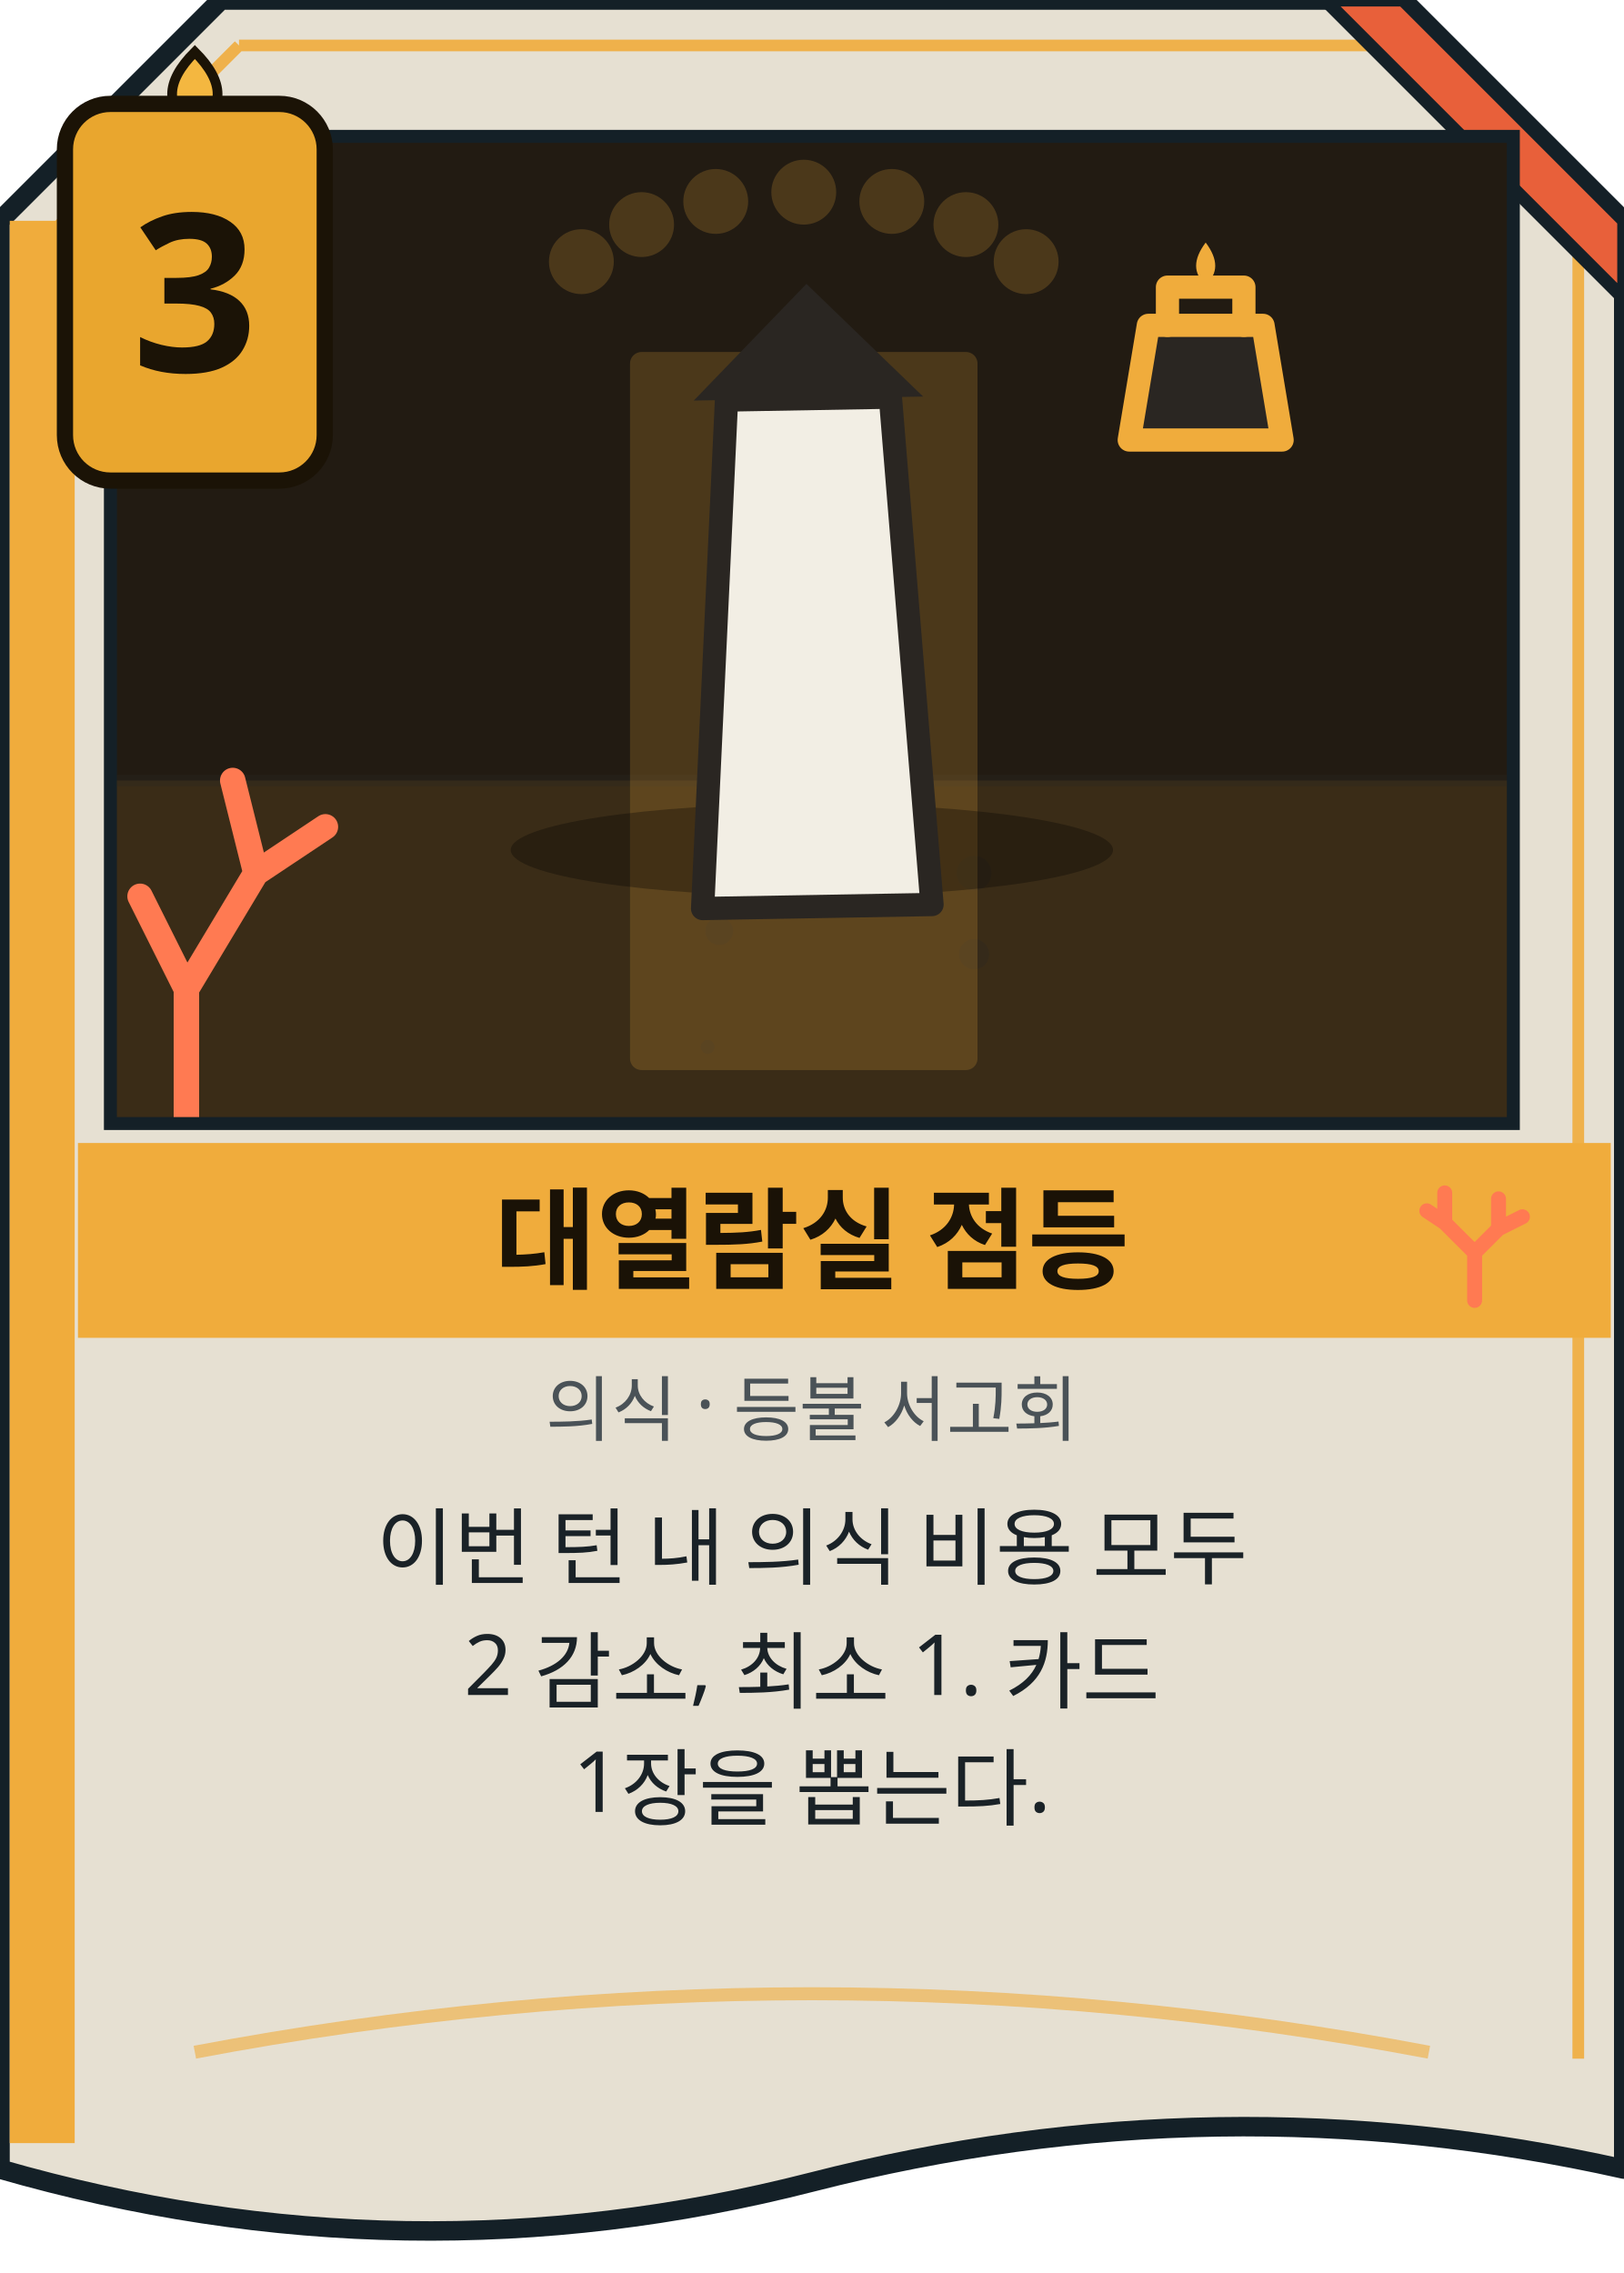
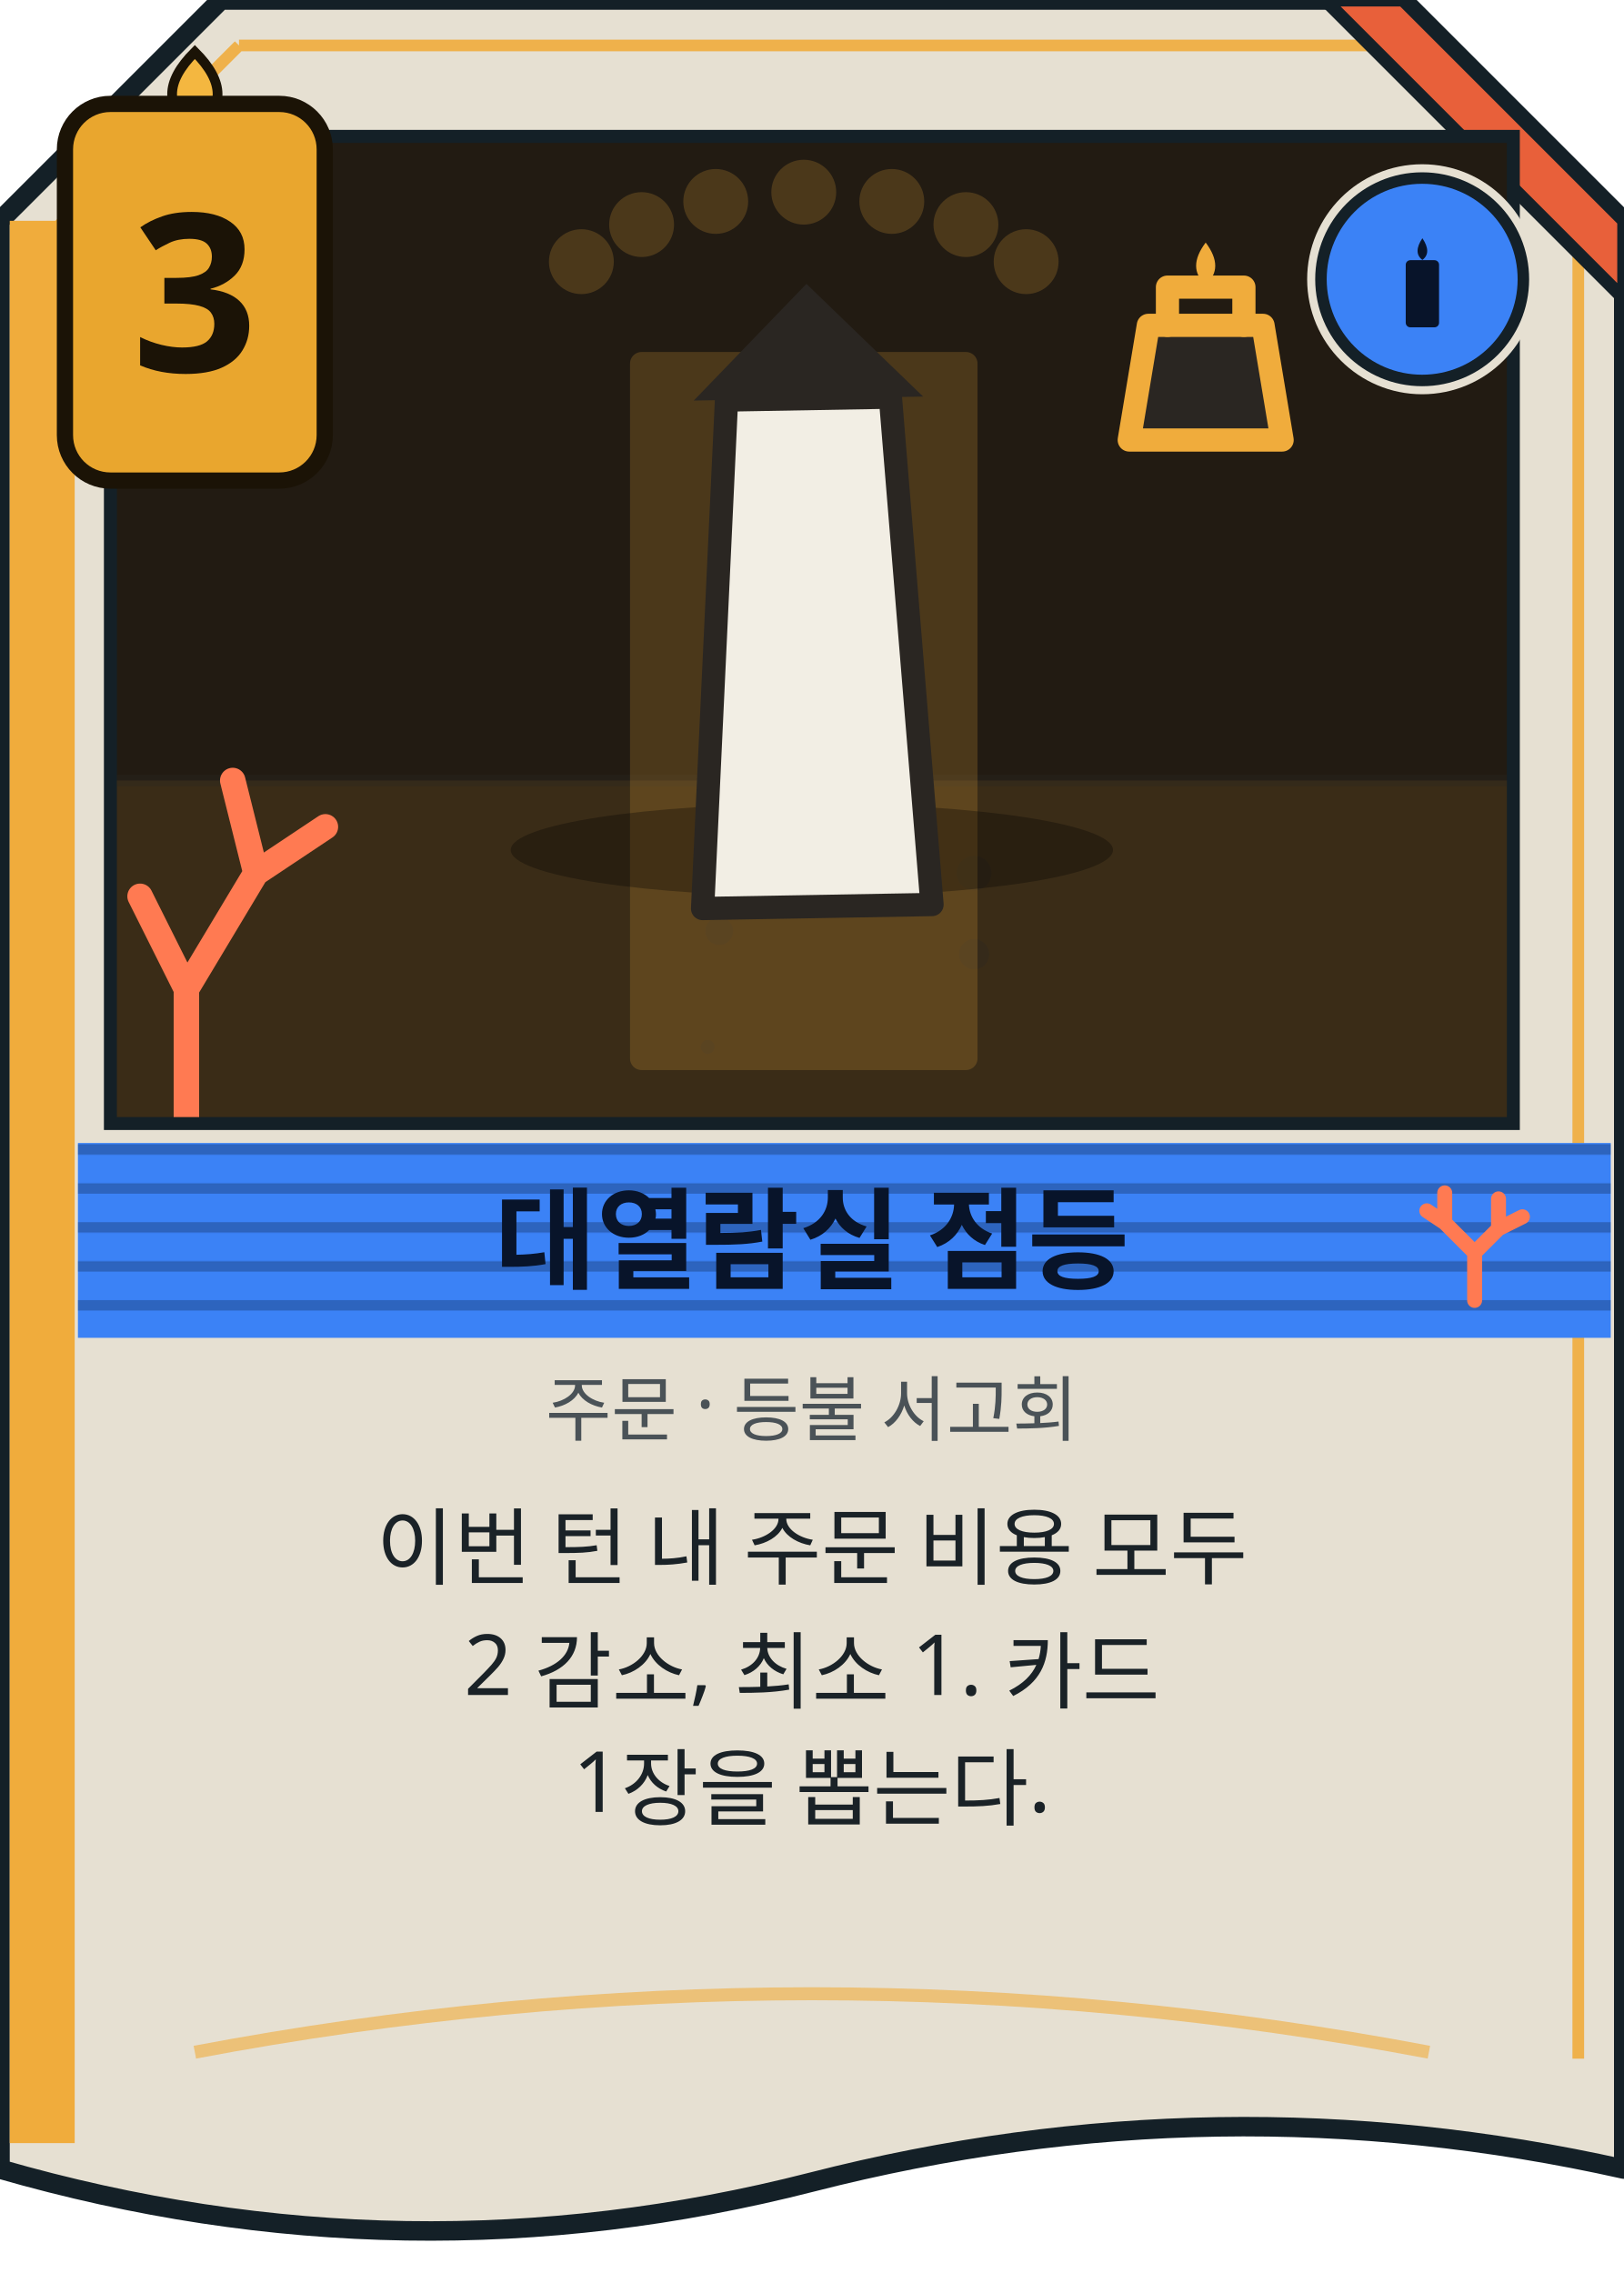
<svg xmlns="http://www.w3.org/2000/svg" viewBox="0 0 250 350" width="250" height="350">
  <path d="M34 0H216L250 34V334Q187.5 320 125 336T0 334V34Z" fill="#E6E0D2" stroke="#142027" stroke-width="3" stroke-linejoin="round" />
  <path d="M36.8 7H213.2L243 36.8V317M7 317V36.8L36.8 7" fill="none" stroke="#F0AC3C" stroke-opacity="0.9" stroke-width="1.8" />
  <rect x="1.5" y="34" width="10" height="296" fill="#F0AC3C" />
  <path d="M204 0H216L250 34V46Z" fill="#E8603A" stroke="#142027" stroke-width="2" />
  <rect x="16" y="20" width="218" height="154" fill="#142027" />
  <svg x="18" y="22" width="214" height="150" viewBox="0 0 120 90" preserveAspectRatio="xMidYMid slice" overflow="hidden">
    <rect width="120" height="90" fill="#221B12" />
    <path d="M0 58H120V90H0Z" fill="#F0AC3C" fill-opacity=".12" />
    <path d="M0 58H120" stroke="#2A2622" stroke-opacity=".35" stroke-width="1" />
    <circle cx="74" cy="73" r="1.3" fill="#2A2622" fill-opacity=".3" />
    <circle cx="53" cy="67" r="1.6" fill="#2A2622" fill-opacity=".3" />
    <circle cx="74" cy="66" r="1.5" fill="#2A2622" fill-opacity=".3" />
    <circle cx="51" cy="81" r="0.6" fill="#2A2622" fill-opacity=".3" />
    <circle cx="52" cy="71" r="1.2" fill="#2A2622" fill-opacity=".3" />
    <circle cx="56" cy="67" r="1.3" fill="#2A2622" fill-opacity=".3" />
    <g opacity=".2">
      <g transform="translate(59.3 44.0) rotate(0) scale(40.0)" stroke-width="0.050" stroke-linejoin="round" stroke-linecap="round">
        <path d="M-.35-.55H.35V.95H-.35Z" fill="#F0AC3C" stroke="#F0AC3C" />
        <g fill="#F0AC3C">
          <circle cx="-0.48" cy="-0.77" r=".07" />
          <circle cx="-0.35" cy="-0.85" r=".07" />
          <circle cx="-0.19" cy="-0.90" r=".07" />
          <circle cx="0.00" cy="-0.92" r=".07" />
          <circle cx="0.19" cy="-0.90" r=".07" />
          <circle cx="0.35" cy="-0.85" r=".07" />
          <circle cx="0.48" cy="-0.77" r=".07" />
        </g>
      </g>
    </g>
    <ellipse cx="60" cy="64" rx="26" ry="4" fill="#000" fill-opacity=".3" />
    <g transform="translate(60.0 42.0) rotate(-1) scale(28.3)" stroke-width="0.071" stroke-linejoin="round" stroke-linecap="round">
      <path d="M-.35.95L-.25-.6H.25L.35.95Z" fill="#F2EEE4" stroke="#2A2622" />
      <path d="M-.35-.6H.35L0-.95Z" fill="#2A2622" />
    </g>
    <g transform="translate(94.0 22.0) rotate(0) scale(11.0)" stroke-width="0.182" stroke-linejoin="round" stroke-linecap="round">
      <path d="M-.45-.3H.45L.6.6H-.6Z" fill="#2A2622" stroke="#F0AC3C" />
      <path d="M-.3-.3V-.6H.3V-.3" fill="none" stroke="#F0AC3C" />
      <path d="M0-.95Q.15-.75 0-.62Q-.15-.75 0-.95Z" fill="#F0AC3C" />
    </g>
    <path d="M6 90V76L2 68M6 76L12 66L10 58M12 66L18 62" fill="none" stroke="#FF7A52" stroke-width="2.2" stroke-linecap="round" />
  </svg>
-   <rect x="12" y="176" width="236" height="30" fill="#F0AC3C" />
-   <text x="125" y="197.12" text-anchor="middle" font-size="17" font-weight="700" fill="#1A1206" font-family="'Noto Sans KR','Malgun Gothic','Apple SD Gothic Neo',system-ui,sans-serif">대열람실 점등</text>
+   <defs>
+     <pattern id="pat-draw" width="12" height="12" patternUnits="userSpaceOnUse">
+       <g opacity="0.28">
+         <path d="M0 3H12M0 9H12" stroke="#08142A" stroke-width="1.6" />
+       </g>
+     </pattern>
+   </defs>
+   <rect x="12" y="176" width="236" height="30" fill="#3B82F6" />
+   <rect x="12" y="176" width="236" height="30" fill="url(#pat-draw)" />
+   <text x="125" y="197.12" text-anchor="middle" font-size="17" font-weight="700" fill="#08142A" font-family="'Noto Sans KR','Malgun Gothic','Apple SD Gothic Neo',system-ui,sans-serif">대열람실 점등</text>
+   <g transform="translate(202 26) scale(0.7083333)">
+     <path d="M24 2A22 22 0 1 1 23.9 2Z" fill="none" stroke="#E6E0D2" stroke-width="6" stroke-linejoin="round" />
+     <path d="M24 2A22 22 0 1 1 23.9 2Z" fill="#3B82F6" stroke="#142027" stroke-width="2.5" stroke-linejoin="round" />
+     <g transform="translate(24.0 24.0) rotate(0) scale(10.5)" stroke-width="0.190" stroke-linejoin="round" stroke-linecap="round">
+       <rect x="-.25" y="-.3" width=".5" height="1.2" fill="#08142A" stroke="#08142A" />
+       <path d="M0-.85Q.2-.55 0-.4Q-.2-.55 0-.85Z" fill="#08142A" />
+     </g>
+   </g>
  <g transform="translate(216 180) scale(.46)">
    <path d="M24 44V28M24 28L14 18V8M24 28L32 20L32 10M14 18L8 14M32 20L40 16" fill="none" stroke="#FF7A52" stroke-width="5" stroke-linecap="round" stroke-linejoin="round" />
  </g>
-   <text x="125" y="221" text-anchor="middle" font-size="11" fill="#4A5257" font-family="'Noto Sans KR','Malgun Gothic','Apple SD Gothic Neo',system-ui,sans-serif">의식 · 등불 서고회</text>
-   <text x="125" y="243" text-anchor="middle" font-size="13" fill="#1A2227" font-family="'Noto Sans KR','Malgun Gothic','Apple SD Gothic Neo',system-ui,sans-serif">이번 턴 내 의식 비용 모두</text>
+   <text x="125" y="221" text-anchor="middle" font-size="11" fill="#4A5257" font-family="'Noto Sans KR','Malgun Gothic','Apple SD Gothic Neo',system-ui,sans-serif">주문 · 등불 서고회</text>
+   <text x="125" y="243" text-anchor="middle" font-size="13" fill="#1A2227" font-family="'Noto Sans KR','Malgun Gothic','Apple SD Gothic Neo',system-ui,sans-serif">이번 턴 내 주문 비용 모두</text>
  <text x="125" y="261" text-anchor="middle" font-size="13" fill="#1A2227" font-family="'Noto Sans KR','Malgun Gothic','Apple SD Gothic Neo',system-ui,sans-serif">2 감소, 최소 1. 카드</text>
  <text x="125" y="279" text-anchor="middle" font-size="13" fill="#1A2227" font-family="'Noto Sans KR','Malgun Gothic','Apple SD Gothic Neo',system-ui,sans-serif">1장을 뽑는다.</text>
  <g transform="translate(10 16)">
    <path d="M20 -8Q27 -1 20 4Q13 -1 20 -8Z" fill="#F4B740" stroke="#1B1306" stroke-width="1.5" />
    <rect width="40" height="58" rx="7" fill="#E9A62E" stroke="#1B1306" stroke-width="2.5" />
    <text x="20" y="41.24" text-anchor="middle" font-size="34" font-weight="800" fill="#1B1306" font-family="'Noto Sans KR','Malgun Gothic','Apple SD Gothic Neo',system-ui,sans-serif">3</text>
  </g>
  <path d="M30 316Q125 298 220 316" fill="none" stroke="#F0AC3C" stroke-width="2" opacity=".6" />
</svg>
